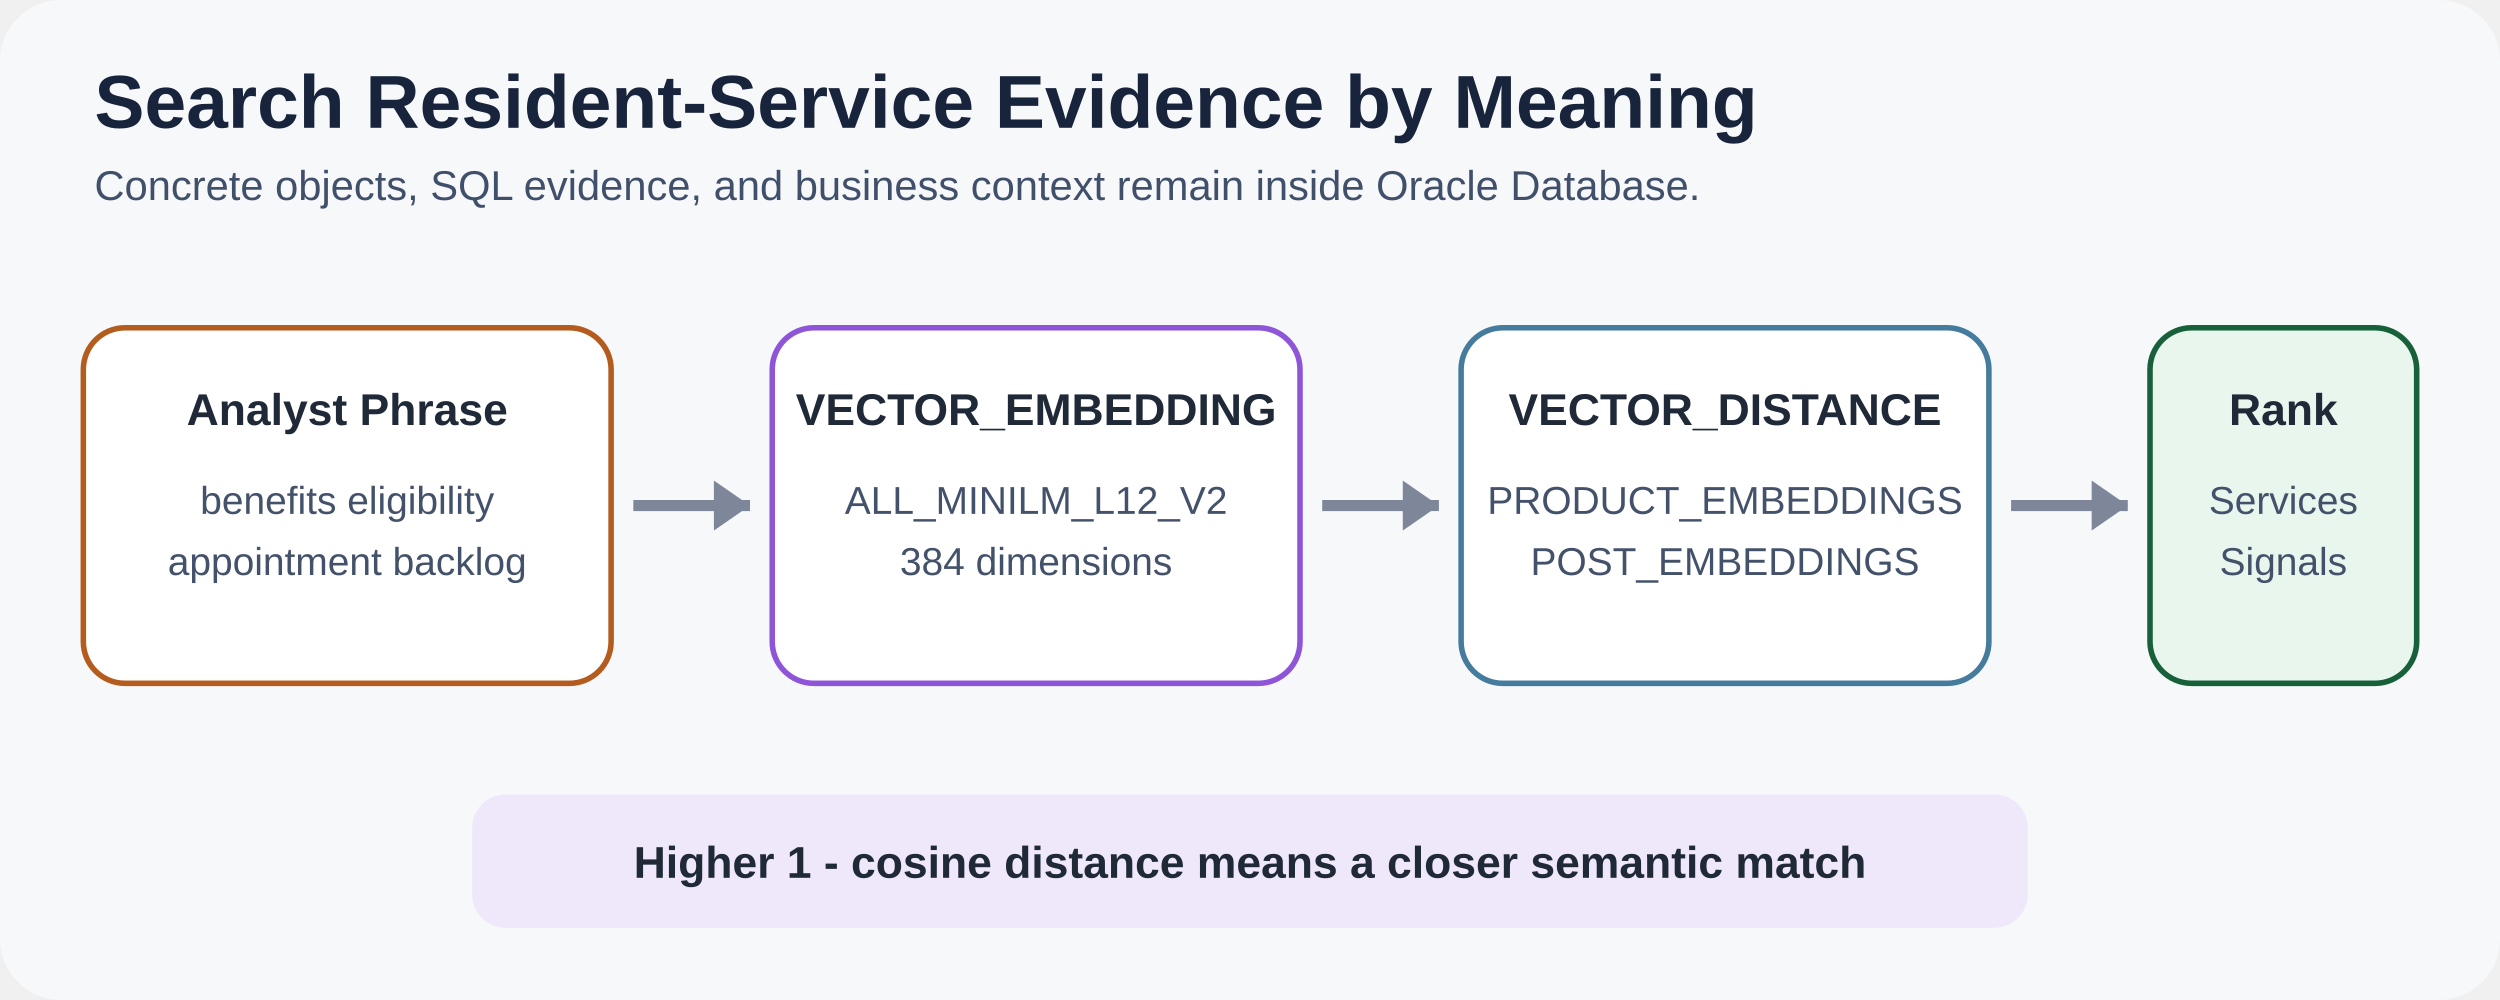
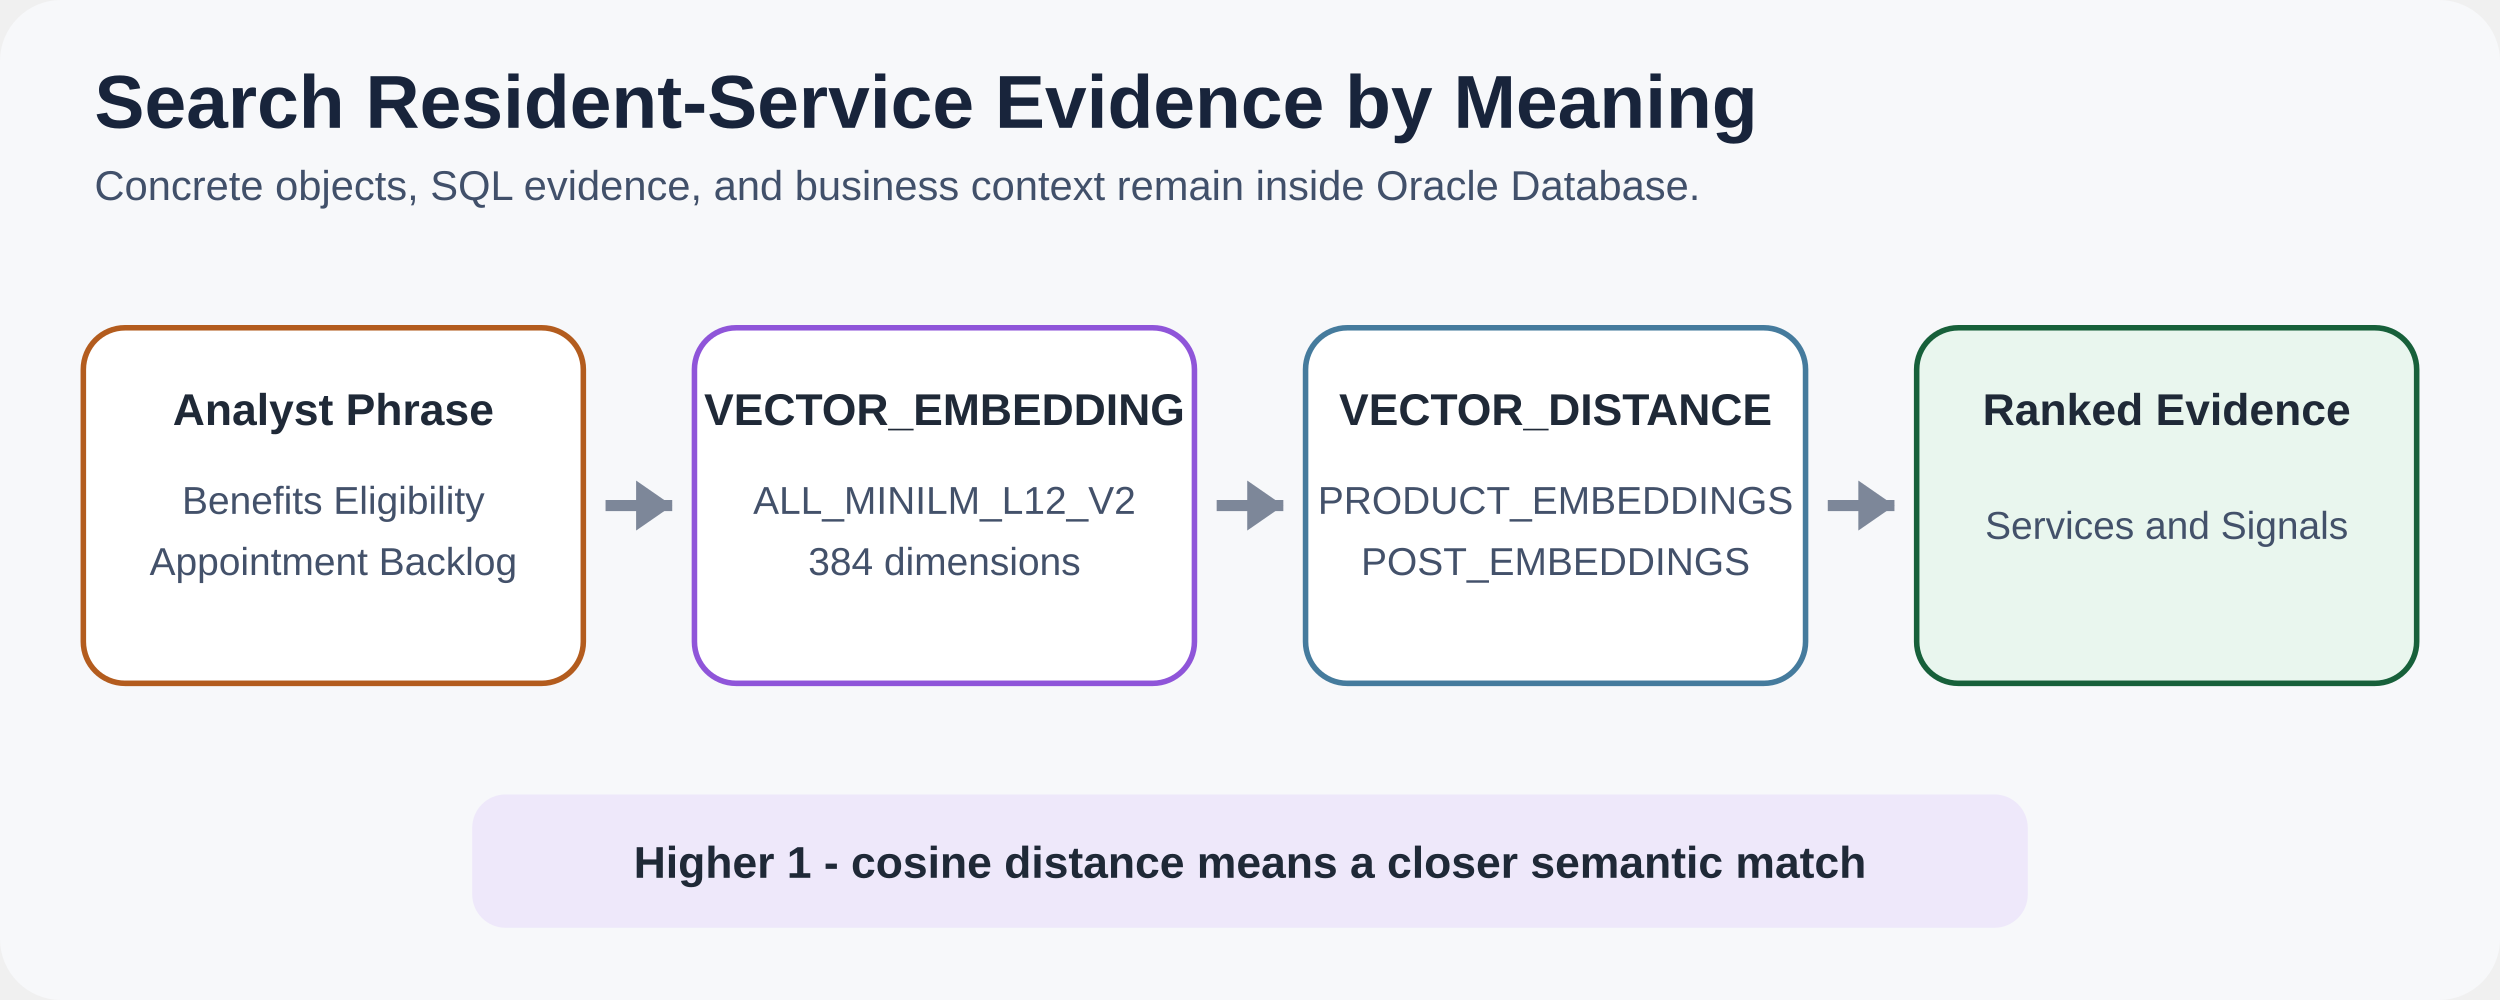
<svg xmlns="http://www.w3.org/2000/svg" width="900" height="360" viewBox="0 0 900 360" role="img" aria-labelledby="t d">
  <rect width="900" height="360" rx="22" fill="#f7f8fa" />
  <style>.h{font:700 27px Arial;fill:#18243b}.s{font:15px Arial;fill:#41506a}.b{font:700 16px Arial;fill:#1f2937}.c{font:14px Arial;fill:#43516a}</style>
  <text x="34" y="46" class="h">Search Resident-Service Evidence by Meaning</text>
  <text x="34" y="72" class="s">Concrete objects, SQL evidence, and business context remain inside Oracle Database.</text>
  <g transform="translate(30 118)">
-     <rect width="190" height="128" rx="15" fill="#fff" stroke="#b35c1e" stroke-width="2" />
-     <text x="95" y="35" text-anchor="middle" class="b">Analyst Phrase</text>
-     <text x="95" y="67" text-anchor="middle" class="c">benefits eligibility</text>
-     <text x="95" y="89" text-anchor="middle" class="c">appointment backlog</text>
+     <rect width="180" height="128" rx="15" fill="#fff" stroke="#b35c1e" stroke-width="2" />
+     <text x="90" y="35" text-anchor="middle" class="b">Analyst Phrase</text>
+     <text x="90" y="67" text-anchor="middle" class="c">Benefits Eligibility</text>
+     <text x="90" y="89" text-anchor="middle" class="c">Appointment Backlog</text>
  </g>
-   <path d="M228 182h42" stroke="#7d8799" stroke-width="4" />
-   <path d="m270 182-13-9v18z" fill="#7d8799" />
-   <g transform="translate(278 118)">
-     <rect width="190" height="128" rx="15" fill="#fff" stroke="#8f55d9" stroke-width="2" />
-     <text x="95" y="35" text-anchor="middle" class="b">VECTOR_EMBEDDING</text>
-     <text x="95" y="67" text-anchor="middle" class="c">ALL_MINILM_L12_V2</text>
-     <text x="95" y="89" text-anchor="middle" class="c">384 dimensions</text>
+   <path d="M218 182h24" stroke="#7d8799" stroke-width="4" />
+   <path d="m242 182-13-9v18z" fill="#7d8799" />
+   <g transform="translate(250 118)">
+     <rect width="180" height="128" rx="15" fill="#fff" stroke="#8f55d9" stroke-width="2" />
+     <text x="90" y="35" text-anchor="middle" class="b">VECTOR_EMBEDDING</text>
+     <text x="90" y="67" text-anchor="middle" class="c">ALL_MINILM_L12_V2</text>
+     <text x="90" y="89" text-anchor="middle" class="c">384 dimensions</text>
  </g>
-   <path d="M476 182h42" stroke="#7d8799" stroke-width="4" />
-   <path d="m518 182-13-9v18z" fill="#7d8799" />
-   <g transform="translate(526 118)">
-     <rect width="190" height="128" rx="15" fill="#fff" stroke="#457b9d" stroke-width="2" />
-     <text x="95" y="35" text-anchor="middle" class="b">VECTOR_DISTANCE</text>
-     <text x="95" y="67" text-anchor="middle" class="c">PRODUCT_EMBEDDINGS</text>
-     <text x="95" y="89" text-anchor="middle" class="c">POST_EMBEDDINGS</text>
+   <path d="M438 182h24" stroke="#7d8799" stroke-width="4" />
+   <path d="m462 182-13-9v18z" fill="#7d8799" />
+   <g transform="translate(470 118)">
+     <rect width="180" height="128" rx="15" fill="#fff" stroke="#457b9d" stroke-width="2" />
+     <text x="90" y="35" text-anchor="middle" class="b">VECTOR_DISTANCE</text>
+     <text x="90" y="67" text-anchor="middle" class="c">PRODUCT_EMBEDDINGS</text>
+     <text x="90" y="89" text-anchor="middle" class="c">POST_EMBEDDINGS</text>
  </g>
-   <path d="M724 182h42" stroke="#7d8799" stroke-width="4" />
-   <path d="m766 182-13-9v18z" fill="#7d8799" />
-   <g transform="translate(774 118)">
-     <rect width="96" height="128" rx="15" fill="#e9f6ee" stroke="#17603a" stroke-width="2" />
-     <text x="48" y="35" text-anchor="middle" class="b">Rank</text>
-     <text x="48" y="67" text-anchor="middle" class="c">Services</text>
-     <text x="48" y="89" text-anchor="middle" class="c">Signals</text>
+   <path d="M658 182h24" stroke="#7d8799" stroke-width="4" />
+   <path d="m682 182-13-9v18z" fill="#7d8799" />
+   <g transform="translate(690 118)">
+     <rect width="180" height="128" rx="15" fill="#e9f6ee" stroke="#17603a" stroke-width="2" />
+     <text x="90" y="35" text-anchor="middle" class="b">Ranked Evidence</text>
+     <text x="90" y="76" text-anchor="middle" class="c">Services and Signals</text>
  </g>
  <rect x="170" y="286" width="560" height="48" rx="12" fill="#eee8fa" />
  <text x="450" y="316" text-anchor="middle" class="b">Higher 1 - cosine distance means a closer semantic match</text>
</svg>
